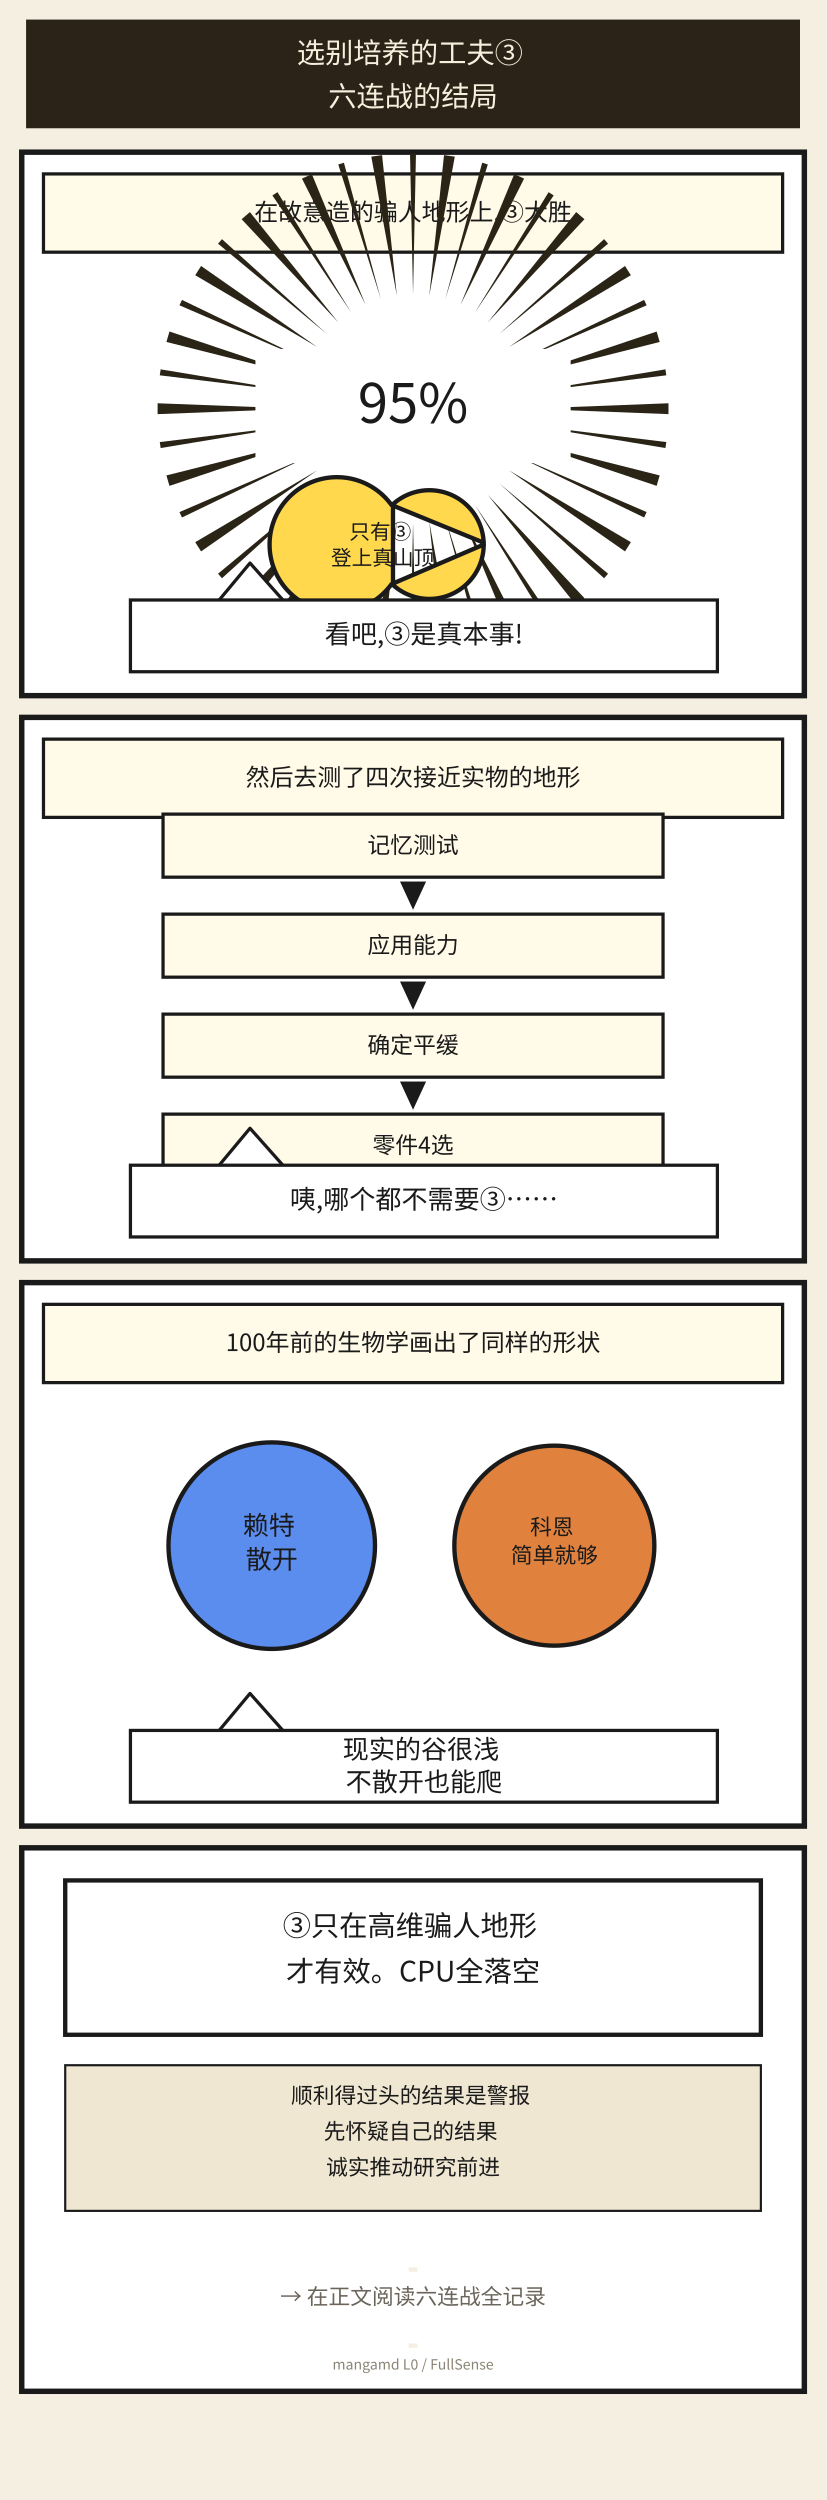
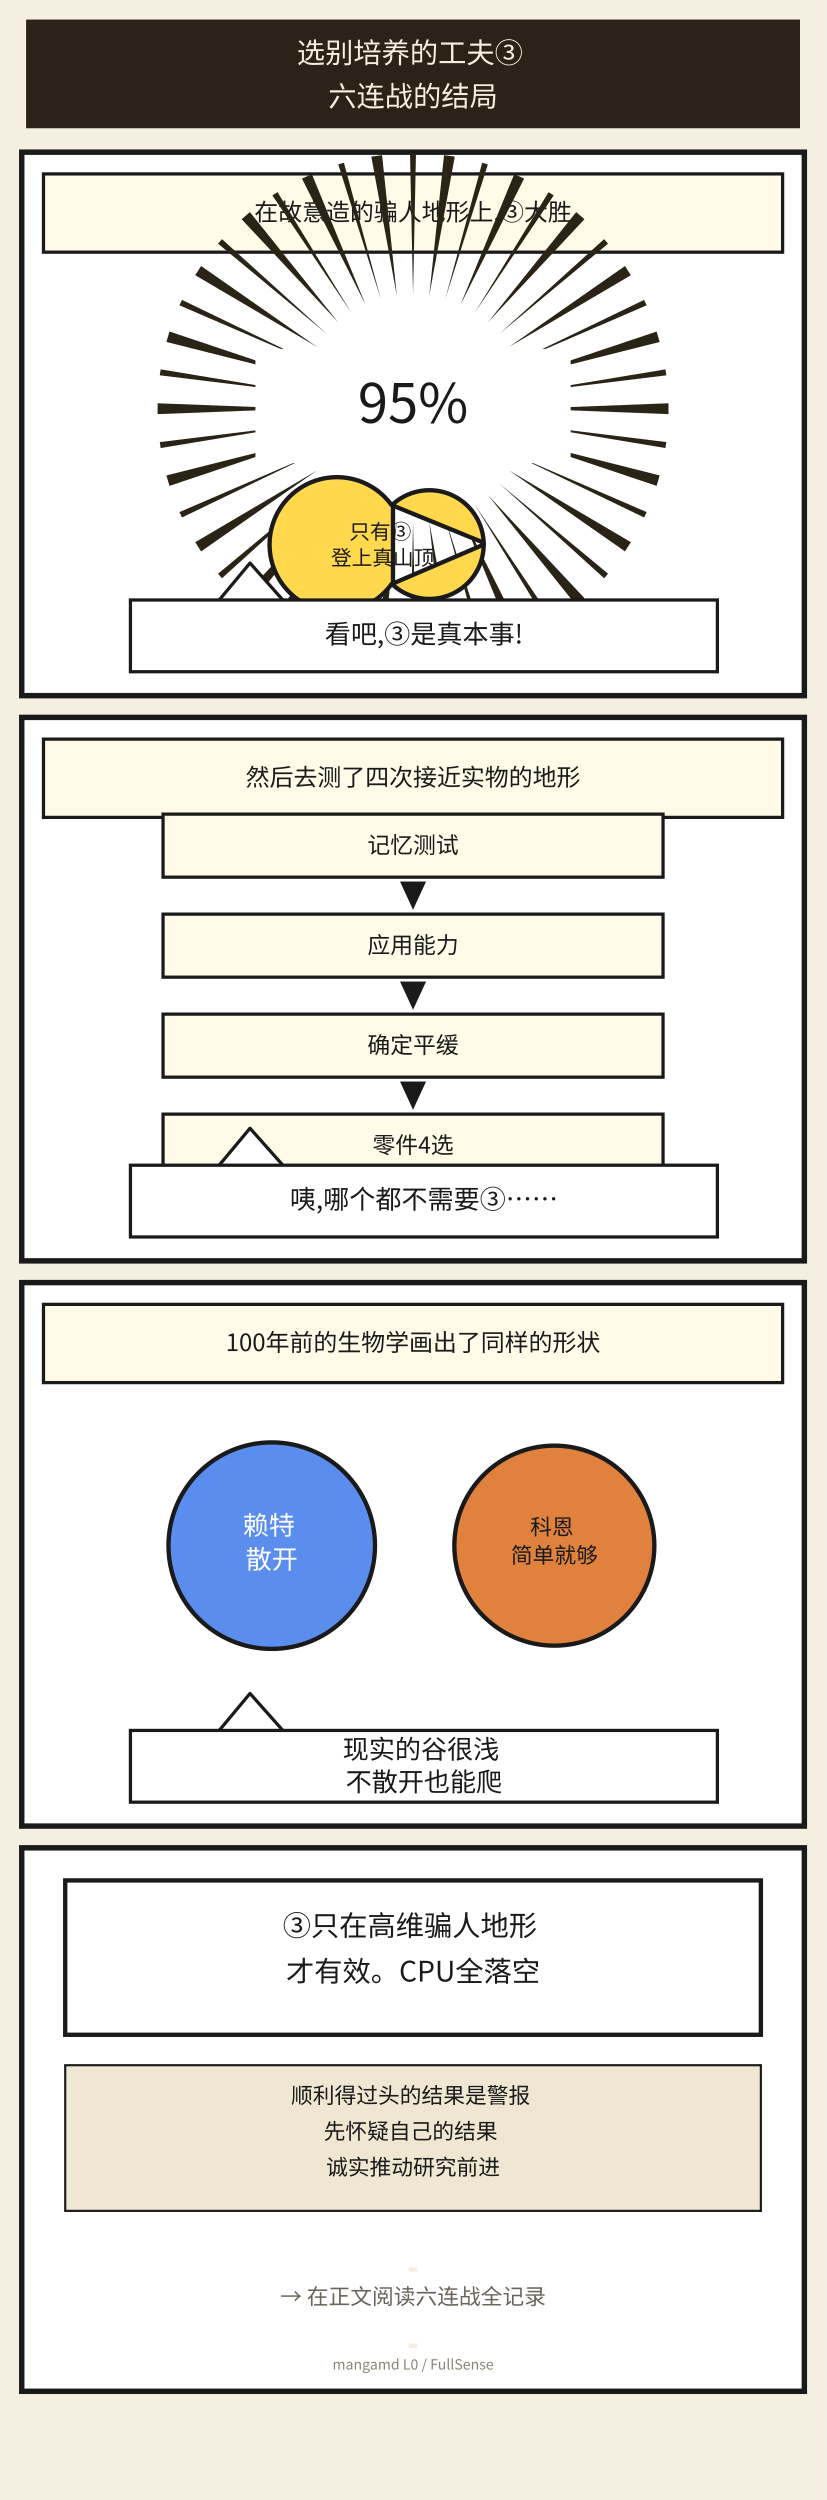
<svg xmlns="http://www.w3.org/2000/svg" viewBox="0 0 760 2300" role="img" aria-label="爬山六连战 — 选别培养的工夫何时有效?" style="width:100%;height:auto;max-width:1200px">
  <defs />
  <rect width="760" height="2300" fill="#f5efe2" />
  <g transform="translate(0.00,0.00) scale(1)">
    <path d="M 24.00,18.00 L 736.00,18.00 L 736.00,118.00 L 24.00,118.00 Z" fill="#2b2317" stroke="none" stroke-width="3" />
    <text font-family="'Microsoft YaHei','Noto Sans CJK SC',sans-serif" font-size="26" fill="#f7efdd" text-anchor="middle">
      <tspan x="380.0" y="58.0">选别培养的工夫③</tspan>
      <tspan x="380.0" y="98.0">六连战的结局</tspan>
    </text>
  </g>
  <g transform="translate(0.00,0.00) scale(1)">
    <path d="M 20.00,140.00 L 740.00,140.00 L 740.00,640.00 L 20.00,640.00 Z" fill="#ffffff" stroke="#1a1a1a" stroke-width="5" />
    <text font-family="'Microsoft YaHei','Noto Sans CJK SC',sans-serif" font-size="1" fill="#1a1a1a" text-anchor="middle">
      <tspan x="0.0" y="0.0" />
    </text>
  </g>
  <g transform="translate(0.00,0.00) scale(1)">
    <path d="M 20.00,660.00 L 740.00,660.00 L 740.00,1160.00 L 20.00,1160.00 Z" fill="#ffffff" stroke="#1a1a1a" stroke-width="5" />
    <text font-family="'Microsoft YaHei','Noto Sans CJK SC',sans-serif" font-size="1" fill="#1a1a1a" text-anchor="middle">
      <tspan x="0.0" y="0.0" />
    </text>
  </g>
  <g transform="translate(0.00,0.00) scale(1)">
    <path d="M 20.00,1180.00 L 740.00,1180.00 L 740.00,1680.00 L 20.00,1680.00 Z" fill="#ffffff" stroke="#1a1a1a" stroke-width="5" />
    <text font-family="'Microsoft YaHei','Noto Sans CJK SC',sans-serif" font-size="1" fill="#1a1a1a" text-anchor="middle">
      <tspan x="0.0" y="0.0" />
    </text>
  </g>
  <g transform="translate(0.00,0.00) scale(1)">
    <path d="M 20.00,1700.00 L 740.00,1700.00 L 740.00,2200.00 L 20.00,2200.00 Z" fill="#ffffff" stroke="#1a1a1a" stroke-width="5" />
    <text font-family="'Microsoft YaHei','Noto Sans CJK SC',sans-serif" font-size="1" fill="#1a1a1a" text-anchor="middle">
      <tspan x="0.0" y="0.0" />
    </text>
  </g>
  <g transform="translate(0.00,0.00) scale(1)">
    <path d="M 40.00,160.00 L 720.00,160.00 L 720.00,232.00 L 40.00,232.00 Z" fill="#fffbe8" stroke="#1a1a1a" stroke-width="3" />
    <text font-family="'Microsoft YaHei','Noto Sans CJK SC',sans-serif" font-size="22" fill="#1a1a1a" text-anchor="middle">
      <tspan x="380.0" y="203.0">在故意造的骗人地形上,③大胜</tspan>
    </text>
  </g>
  <g>
    <path d="M 485.0,376.0 L 615.0,381.0 L 615.0,371.0 Z" fill="#2a2417" />
    <path d="M 483.9,390.9 L 612.2,412.2 L 613.0,406.7 Z" fill="#2a2417" />
    <path d="M 480.7,405.6 L 604.1,447.0 L 606.9,437.4 Z" fill="#2a2417" />
    <path d="M 475.5,419.6 L 592.6,476.1 L 594.9,471.1 Z" fill="#2a2417" />
    <path d="M 468.3,432.8 L 575.0,507.3 L 580.4,498.8 Z" fill="#2a2417" />
    <path d="M 459.4,444.8 L 555.8,532.0 L 559.4,527.8 Z" fill="#2a2417" />
    <path d="M 448.8,455.4 L 530.1,556.9 L 537.7,550.3 Z" fill="#2a2417" />
    <path d="M 436.8,464.3 L 504.7,575.2 L 509.4,572.2 Z" fill="#2a2417" />
    <path d="M 423.6,471.5 L 473.1,591.8 L 482.2,587.7 Z" fill="#2a2417" />
    <path d="M 409.6,476.7 L 443.6,602.3 L 448.8,600.7 Z" fill="#2a2417" />
    <path d="M 394.9,479.9 L 408.5,609.3 L 418.4,607.9 Z" fill="#2a2417" />
    <path d="M 380.0,481.0 L 377.3,611.0 L 382.8,611.0 Z" fill="#2a2417" />
    <path d="M 365.1,479.9 L 341.6,607.9 L 351.5,609.3 Z" fill="#2a2417" />
    <path d="M 350.4,476.7 L 311.2,600.7 L 316.4,602.3 Z" fill="#2a2417" />
    <path d="M 336.4,471.5 L 277.8,587.7 L 286.9,591.8 Z" fill="#2a2417" />
    <path d="M 323.2,464.3 L 250.6,572.2 L 255.3,575.2 Z" fill="#2a2417" />
    <path d="M 311.2,455.4 L 222.3,550.3 L 229.9,556.9 Z" fill="#2a2417" />
    <path d="M 300.6,444.8 L 200.6,527.8 L 204.2,532.0 Z" fill="#2a2417" />
    <path d="M 291.7,432.8 L 179.6,498.8 L 185.0,507.3 Z" fill="#2a2417" />
    <path d="M 284.5,419.6 L 165.1,471.1 L 167.4,476.1 Z" fill="#2a2417" />
    <path d="M 279.3,405.6 L 153.1,437.4 L 155.9,447.0 Z" fill="#2a2417" />
    <path d="M 276.1,390.9 L 147.0,406.7 L 147.8,412.2 Z" fill="#2a2417" />
    <path d="M 275.0,376.0 L 145.0,371.0 L 145.0,381.0 Z" fill="#2a2417" />
    <path d="M 276.1,361.1 L 147.8,339.8 L 147.0,345.3 Z" fill="#2a2417" />
    <path d="M 279.3,346.4 L 155.9,305.0 L 153.1,314.6 Z" fill="#2a2417" />
    <path d="M 284.5,332.4 L 167.4,275.9 L 165.1,280.9 Z" fill="#2a2417" />
    <path d="M 291.7,319.2 L 185.0,244.7 L 179.6,253.2 Z" fill="#2a2417" />
    <path d="M 300.6,307.2 L 204.2,220.0 L 200.6,224.2 Z" fill="#2a2417" />
    <path d="M 311.2,296.6 L 229.9,195.1 L 222.3,201.7 Z" fill="#2a2417" />
    <path d="M 323.2,287.7 L 255.3,176.8 L 250.6,179.8 Z" fill="#2a2417" />
    <path d="M 336.4,280.5 L 286.9,160.2 L 277.8,164.3 Z" fill="#2a2417" />
    <path d="M 350.4,275.3 L 316.4,149.7 L 311.2,151.3 Z" fill="#2a2417" />
    <path d="M 365.1,272.1 L 351.5,142.7 L 341.6,144.1 Z" fill="#2a2417" />
    <path d="M 380.0,271.0 L 382.7,141.0 L 377.2,141.0 Z" fill="#2a2417" />
    <path d="M 394.9,272.1 L 418.4,144.1 L 408.5,142.7 Z" fill="#2a2417" />
    <path d="M 409.6,275.3 L 448.8,151.3 L 443.6,149.7 Z" fill="#2a2417" />
    <path d="M 423.6,280.5 L 482.2,164.3 L 473.1,160.2 Z" fill="#2a2417" />
    <path d="M 436.8,287.7 L 509.4,179.8 L 504.7,176.8 Z" fill="#2a2417" />
    <path d="M 448.8,296.6 L 537.7,201.7 L 530.1,195.1 Z" fill="#2a2417" />
    <path d="M 459.4,307.2 L 559.4,224.2 L 555.8,220.0 Z" fill="#2a2417" />
    <path d="M 468.3,319.2 L 580.4,253.2 L 575.0,244.7 Z" fill="#2a2417" />
    <path d="M 475.5,332.4 L 594.9,280.9 L 592.6,275.9 Z" fill="#2a2417" />
    <path d="M 480.7,346.4 L 606.9,314.6 L 604.1,305.0 Z" fill="#2a2417" />
    <path d="M 483.9,361.1 L 613.0,345.3 L 612.2,339.8 Z" fill="#2a2417" />
  </g>
  <g transform="translate(0.00,0.00) scale(1)">
    <path d="M 235.00,321.00 L 525.00,321.00 L 525.00,426.00 L 235.00,426.00 Z" fill="#ffffff" stroke="none" stroke-width="3" />
    <text font-family="'Microsoft YaHei','Noto Sans CJK SC',sans-serif" font-size="50" fill="#1a1a1a" text-anchor="middle">
      <tspan x="380.0" y="389.0">95%</tspan>
    </text>
  </g>
  <path d="M 360.16,537.44 L 358.86,539.17 L 357.49,540.85 L 356.07,542.49 L 354.60,544.07 L 353.07,545.60 L 351.49,547.07 L 349.85,548.49 L 348.17,549.86 L 346.44,551.16 L 344.67,552.40 L 342.85,553.58 L 341.00,554.69 L 339.11,555.74 L 337.18,556.73 L 335.22,557.64 L 333.23,558.49 L 331.21,559.26 L 329.16,559.97 L 327.09,560.60 L 325.00,561.16 L 322.89,561.65 L 320.77,562.06 L 318.63,562.40 L 316.48,562.66 L 314.32,562.85 L 312.16,562.96 L 310.00,563.00 L 307.84,562.96 L 305.68,562.85 L 303.52,562.66 L 301.37,562.40 L 299.23,562.06 L 297.11,561.65 L 295.00,561.16 L 292.91,560.60 L 290.84,559.97 L 288.79,559.26 L 286.77,558.49 L 284.78,557.64 L 282.82,556.73 L 280.89,555.74 L 279.00,554.69 L 277.15,553.58 L 275.33,552.40 L 273.56,551.16 L 271.83,549.86 L 270.15,548.49 L 268.51,547.07 L 266.93,545.60 L 265.40,544.07 L 263.93,542.49 L 262.51,540.85 L 261.14,539.17 L 259.84,537.44 L 258.60,535.67 L 257.42,533.85 L 256.31,532.00 L 255.26,530.11 L 254.27,528.18 L 253.36,526.22 L 252.51,524.23 L 251.74,522.21 L 251.03,520.16 L 250.40,518.09 L 249.84,516.00 L 249.35,513.89 L 248.94,511.77 L 248.60,509.63 L 248.34,507.48 L 248.15,505.32 L 248.04,503.16 L 248.00,501.00 L 248.04,498.84 L 248.15,496.68 L 248.34,494.52 L 248.60,492.37 L 248.94,490.23 L 249.35,488.11 L 249.84,486.00 L 250.40,483.91 L 251.03,481.84 L 251.74,479.79 L 252.51,477.77 L 253.36,475.78 L 254.27,473.82 L 255.26,471.89 L 256.31,470.00 L 257.42,468.15 L 258.60,466.33 L 259.84,464.56 L 261.14,462.83 L 262.51,461.15 L 263.93,459.51 L 265.40,457.93 L 266.93,456.40 L 268.51,454.93 L 270.15,453.51 L 271.83,452.14 L 273.56,450.84 L 275.33,449.60 L 277.15,448.42 L 279.00,447.31 L 280.89,446.26 L 282.82,445.27 L 284.78,444.36 L 286.77,443.51 L 288.79,442.74 L 290.84,442.03 L 292.91,441.40 L 295.00,440.84 L 297.11,440.35 L 299.23,439.94 L 301.37,439.60 L 303.52,439.34 L 305.68,439.15 L 307.84,439.04 L 310.00,439.00 L 312.16,439.04 L 314.32,439.15 L 316.48,439.34 L 318.63,439.60 L 320.77,439.94 L 322.89,440.35 L 325.00,440.84 L 327.09,441.40 L 329.16,442.03 L 331.21,442.74 L 333.23,443.51 L 335.22,444.36 L 337.18,445.27 L 339.11,446.26 L 341.00,447.31 L 342.85,448.42 L 344.67,449.60 L 346.44,450.84 L 348.17,452.14 L 349.85,453.51 L 351.49,454.93 L 353.07,456.40 L 354.60,457.93 L 356.07,459.51 L 357.49,461.15 L 358.86,462.83 L 360.16,464.56 L 444.97,499.26 L 444.88,497.51 L 444.73,495.77 L 444.51,494.04 L 444.24,492.32 L 443.91,490.60 L 443.51,488.90 L 443.06,487.22 L 442.55,485.55 L 441.98,483.90 L 441.36,482.27 L 440.68,480.66 L 439.94,479.08 L 439.15,477.53 L 438.30,476.00 L 437.40,474.50 L 436.45,473.04 L 435.45,471.61 L 434.40,470.22 L 433.30,468.86 L 432.16,467.54 L 430.97,466.27 L 429.73,465.03 L 428.46,463.84 L 427.14,462.70 L 425.78,461.60 L 424.39,460.55 L 422.96,459.55 L 421.50,458.60 L 420.00,457.70 L 418.47,456.85 L 416.92,456.06 L 415.34,455.32 L 413.73,454.64 L 412.10,454.02 L 410.45,453.45 L 408.78,452.94 L 407.10,452.49 L 405.40,452.09 L 403.68,451.76 L 401.96,451.49 L 400.23,451.27 L 398.49,451.12 L 396.74,451.03 L 395.00,451.00 L 393.26,451.03 L 391.51,451.12 L 389.77,451.27 L 388.04,451.49 L 386.32,451.76 L 384.60,452.09 L 382.90,452.49 L 381.22,452.94 L 379.55,453.45 L 377.90,454.02 L 376.27,454.64 L 374.66,455.32 L 373.08,456.06 L 371.53,456.85 L 370.00,457.70 L 368.50,458.60 L 367.04,459.55 L 365.61,460.55 L 364.22,461.60 L 362.86,462.70 L 361.54,463.84 L 361.54,538.16 L 362.86,539.30 L 364.22,540.40 L 365.61,541.45 L 367.04,542.45 L 368.50,543.40 L 370.00,544.30 L 371.53,545.15 L 373.08,545.94 L 374.66,546.68 L 376.27,547.36 L 377.90,547.98 L 379.55,548.55 L 381.22,549.06 L 382.90,549.51 L 384.60,549.91 L 386.32,550.24 L 388.04,550.51 L 389.77,550.73 L 391.51,550.88 L 393.26,550.97 L 395.00,551.00 L 396.74,550.97 L 398.49,550.88 L 400.23,550.73 L 401.96,550.51 L 403.68,550.24 L 405.40,549.91 L 407.10,549.51 L 408.78,549.06 L 410.45,548.55 L 412.10,547.98 L 413.73,547.36 L 415.34,546.68 L 416.92,545.94 L 418.47,545.15 L 420.00,544.30 L 421.50,543.40 L 422.96,542.45 L 424.39,541.45 L 425.78,540.40 L 427.14,539.30 L 428.46,538.16 L 429.73,536.97 L 430.97,535.73 L 432.16,534.46 L 433.30,533.14 L 434.40,531.78 L 435.45,530.39 L 436.45,528.96 L 437.40,527.50 L 438.30,526.00 L 439.15,524.47 L 439.94,522.92 L 440.68,521.34 L 441.36,519.73 L 441.98,518.10 L 442.55,516.45 L 443.06,514.78 L 443.51,513.10 L 443.91,511.40 L 444.24,509.68 L 444.51,507.96 L 444.73,506.23 L 444.88,504.49 L 444.97,502.74 L 445.00,501.00 Z" fill="#ffd84d" stroke="#1a1a1a" stroke-width="4" fill-rule="nonzero" />
  <g transform="translate(0.00,0.00) scale(1)">
    <path d="M 348.00,476.00 L 352.00,476.00 L 352.00,479.00 L 348.00,479.00 Z" fill="#ffd84d" stroke="none" stroke-width="3" />
    <text font-family="'Microsoft YaHei','Noto Sans CJK SC',sans-serif" font-size="19" fill="#1a1a1a" text-anchor="middle">
      <tspan x="352.0" y="496.0">只有③</tspan>
      <tspan x="352.0" y="520.0">登上真山顶</tspan>
    </text>
  </g>
  <g transform="translate(0.00,0.00) scale(1)">
    <path d="M 200.00,554.00 L 230.00,518.00 L 262.00,554.00 Z" fill="#ffffff" stroke="#1a1a1a" stroke-width="3" stroke-linejoin="round" />
    <path d="M 120.00,552.00 L 660.00,552.00 L 660.00,618.00 L 120.00,618.00 Z" fill="#ffffff" stroke="#1a1a1a" stroke-width="3" />
    <text font-family="'Microsoft YaHei','Noto Sans CJK SC',sans-serif" font-size="24" fill="#1a1a1a" text-anchor="middle">
      <tspan x="390.0" y="592.0">看吧,③是真本事!</tspan>
    </text>
  </g>
  <g transform="translate(0.00,0.00) scale(1)">
    <path d="M 40.00,680.00 L 720.00,680.00 L 720.00,752.00 L 40.00,752.00 Z" fill="#fffbe8" stroke="#1a1a1a" stroke-width="3" />
    <text font-family="'Microsoft YaHei','Noto Sans CJK SC',sans-serif" font-size="22" fill="#1a1a1a" text-anchor="middle">
      <tspan x="380.0" y="723.0">然后去测了四次接近实物的地形</tspan>
    </text>
  </g>
  <g transform="translate(0.00,0.00) scale(1)">
    <path d="M 150.00,749.00 L 610.00,749.00 L 610.00,807.00 L 150.00,807.00 Z" fill="#fffbe8" stroke="#1a1a1a" stroke-width="3" />
    <text font-family="'Microsoft YaHei','Noto Sans CJK SC',sans-serif" font-size="21" fill="#1a1a1a" text-anchor="middle">
      <tspan x="380.0" y="785.0">记忆测试</tspan>
    </text>
  </g>
  <g transform="translate(0.00,0.00) scale(1)">
    <path d="M 368.00,811.00 L 392.00,811.00 L 380.00,837.00 Z" fill="#1a1a1a" stroke="none" stroke-width="3" />
    <text font-family="'Microsoft YaHei','Noto Sans CJK SC',sans-serif" font-size="1" fill="#1a1a1a" text-anchor="middle">
      <tspan x="0.0" y="0.0" />
    </text>
  </g>
  <g transform="translate(0.00,0.00) scale(1)">
    <path d="M 150.00,841.00 L 610.00,841.00 L 610.00,899.00 L 150.00,899.00 Z" fill="#fffbe8" stroke="#1a1a1a" stroke-width="3" />
    <text font-family="'Microsoft YaHei','Noto Sans CJK SC',sans-serif" font-size="21" fill="#1a1a1a" text-anchor="middle">
      <tspan x="380.0" y="877.0">应用能力</tspan>
    </text>
  </g>
  <g transform="translate(0.00,0.00) scale(1)">
    <path d="M 368.00,903.00 L 392.00,903.00 L 380.00,929.00 Z" fill="#1a1a1a" stroke="none" stroke-width="3" />
    <text font-family="'Microsoft YaHei','Noto Sans CJK SC',sans-serif" font-size="1" fill="#1a1a1a" text-anchor="middle">
      <tspan x="0.0" y="0.0" />
    </text>
  </g>
  <g transform="translate(0.00,0.00) scale(1)">
    <path d="M 150.00,933.00 L 610.00,933.00 L 610.00,991.00 L 150.00,991.00 Z" fill="#fffbe8" stroke="#1a1a1a" stroke-width="3" />
    <text font-family="'Microsoft YaHei','Noto Sans CJK SC',sans-serif" font-size="21" fill="#1a1a1a" text-anchor="middle">
      <tspan x="380.0" y="969.0">确定平缓</tspan>
    </text>
  </g>
  <g transform="translate(0.00,0.00) scale(1)">
    <path d="M 368.00,995.00 L 392.00,995.00 L 380.00,1021.00 Z" fill="#1a1a1a" stroke="none" stroke-width="3" />
    <text font-family="'Microsoft YaHei','Noto Sans CJK SC',sans-serif" font-size="1" fill="#1a1a1a" text-anchor="middle">
      <tspan x="0.0" y="0.0" />
    </text>
  </g>
  <g transform="translate(0.00,0.00) scale(1)">
    <path d="M 150.00,1025.00 L 610.00,1025.00 L 610.00,1083.00 L 150.00,1083.00 Z" fill="#fffbe8" stroke="#1a1a1a" stroke-width="3" />
    <text font-family="'Microsoft YaHei','Noto Sans CJK SC',sans-serif" font-size="21" fill="#1a1a1a" text-anchor="middle">
      <tspan x="380.0" y="1061.0">零件4选</tspan>
    </text>
  </g>
  <g transform="translate(0.00,0.00) scale(1)">
    <path d="M 200.00,1074.00 L 230.00,1038.00 L 262.00,1074.00 Z" fill="#ffffff" stroke="#1a1a1a" stroke-width="3" stroke-linejoin="round" />
    <path d="M 120.00,1072.00 L 660.00,1072.00 L 660.00,1138.00 L 120.00,1138.00 Z" fill="#ffffff" stroke="#1a1a1a" stroke-width="3" />
    <text font-family="'Microsoft YaHei','Noto Sans CJK SC',sans-serif" font-size="24" fill="#1a1a1a" text-anchor="middle">
      <tspan x="390.0" y="1112.0">咦,哪个都不需要③……</tspan>
    </text>
  </g>
  <g transform="translate(0.00,0.00) scale(1)">
    <path d="M 40.00,1200.00 L 720.00,1200.00 L 720.00,1272.00 L 40.00,1272.00 Z" fill="#fffbe8" stroke="#1a1a1a" stroke-width="3" />
    <text font-family="'Microsoft YaHei','Noto Sans CJK SC',sans-serif" font-size="22" fill="#1a1a1a" text-anchor="middle">
      <tspan x="380.0" y="1243.0">100年前的生物学画出了同样的形状</tspan>
    </text>
  </g>
  <g transform="translate(0.00,0.00) scale(1)">
    <path d="M 155.00,1422.00 a 95.00,95.00 0 1,0 190.00,0 a 95.00,95.00 0 1,0 -190.00,0 Z" fill="#5b8def" stroke="#1a1a1a" stroke-width="4" />
-     <text font-family="'Microsoft YaHei','Noto Sans CJK SC',sans-serif" font-size="24" fill="#1a1a1a" text-anchor="middle">
+     <text font-family="'Microsoft YaHei','Noto Sans CJK SC',sans-serif" font-size="24" fill="#ffffff" text-anchor="middle">
      <tspan x="250.0" y="1412.0">赖特</tspan>
      <tspan x="250.0" y="1443.2">散开</tspan>
    </text>
  </g>
  <g transform="translate(0.00,0.00) scale(1)">
    <path d="M 418.00,1422.00 a 92.00,92.00 0 1,0 184.00,0 a 92.00,92.00 0 1,0 -184.00,0 Z" fill="#e0823d" stroke="#1a1a1a" stroke-width="4" />
    <text font-family="'Microsoft YaHei','Noto Sans CJK SC',sans-serif" font-size="20" fill="#1a1a1a" text-anchor="middle">
      <tspan x="510.0" y="1412.0">科恩</tspan>
      <tspan x="510.0" y="1438.0">简单就够</tspan>
    </text>
  </g>
  <g transform="translate(0.00,0.00) scale(1)">
    <path d="M 200.00,1594.00 L 230.00,1558.00 L 262.00,1594.00 Z" fill="#ffffff" stroke="#1a1a1a" stroke-width="3" stroke-linejoin="round" />
    <path d="M 120.00,1592.00 L 660.00,1592.00 L 660.00,1658.00 L 120.00,1658.00 Z" fill="#ffffff" stroke="#1a1a1a" stroke-width="3" />
    <text font-family="'Microsoft YaHei','Noto Sans CJK SC',sans-serif" font-size="24" fill="#1a1a1a" text-anchor="middle">
      <tspan x="390.0" y="1618.0">现实的谷很浅</tspan>
      <tspan x="390.0" y="1648.0">不散开也能爬</tspan>
    </text>
  </g>
  <g transform="translate(0.00,0.00) scale(1)">
    <path d="M 60.00,1730.00 L 700.00,1730.00 L 700.00,1872.00 L 60.00,1872.00 Z" fill="#ffffff" stroke="#1a1a1a" stroke-width="4" />
    <text font-family="'Microsoft YaHei','Noto Sans CJK SC',sans-serif" font-size="26" fill="#1a1a1a" text-anchor="middle">
      <tspan x="380.0" y="1781.0">③只在高维骗人地形</tspan>
      <tspan x="380.0" y="1823.0">才有效。CPU全落空</tspan>
    </text>
  </g>
  <g transform="translate(0.00,0.00) scale(1)">
    <path d="M 60.00,1900.00 L 700.00,1900.00 L 700.00,2034.00 L 60.00,2034.00 Z" fill="#efe7d2" stroke="#1a1a1a" stroke-width="2" />
    <text font-family="'Microsoft YaHei','Noto Sans CJK SC',sans-serif" font-size="20" fill="#1a1a1a" text-anchor="middle">
      <tspan x="380.0" y="1935.0">顺利得过头的结果是警报</tspan>
      <tspan x="380.0" y="1968.0">先怀疑自己的结果</tspan>
      <tspan x="380.0" y="2001.0">诚实推动研究前进</tspan>
    </text>
  </g>
  <g transform="translate(0.00,0.00) scale(1)">
    <path d="M 376.00,2086.00 L 384.00,2086.00 L 384.00,2090.00 L 376.00,2090.00 Z" fill="#f5efe2" stroke="none" stroke-width="3" />
    <text font-family="'Microsoft YaHei','Noto Sans CJK SC',sans-serif" font-size="20" fill="#6a645a" text-anchor="middle">
      <tspan x="380.0" y="2120.0">→ 在正文阅读六连战全记录</tspan>
    </text>
  </g>
  <g transform="translate(0.00,0.00) scale(1)">
    <path d="M 376.00,2156.00 L 384.00,2156.00 L 384.00,2160.00 L 376.00,2160.00 Z" fill="#f5efe2" stroke="none" stroke-width="3" />
    <text font-family="'Microsoft YaHei','Noto Sans CJK SC',sans-serif" font-size="13" fill="#8a8474" text-anchor="middle">
      <tspan x="380.0" y="2180.0">mangamd L0 / FullSense</tspan>
    </text>
  </g>
</svg>
